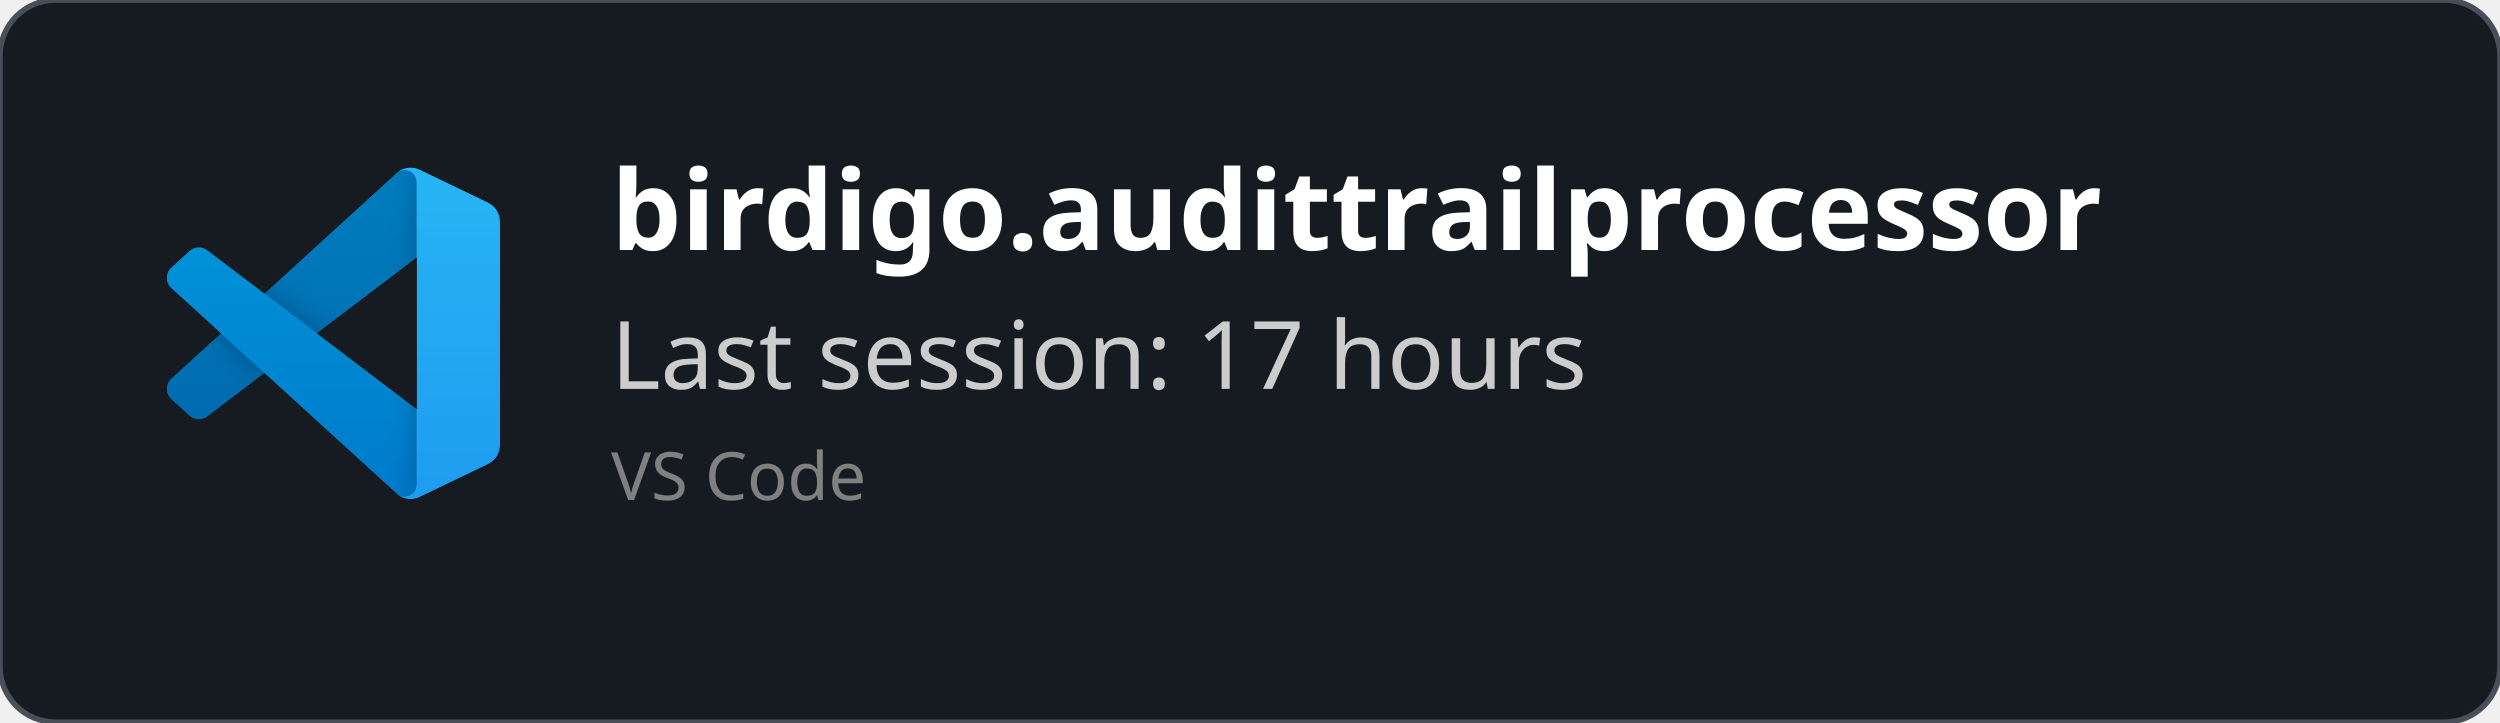
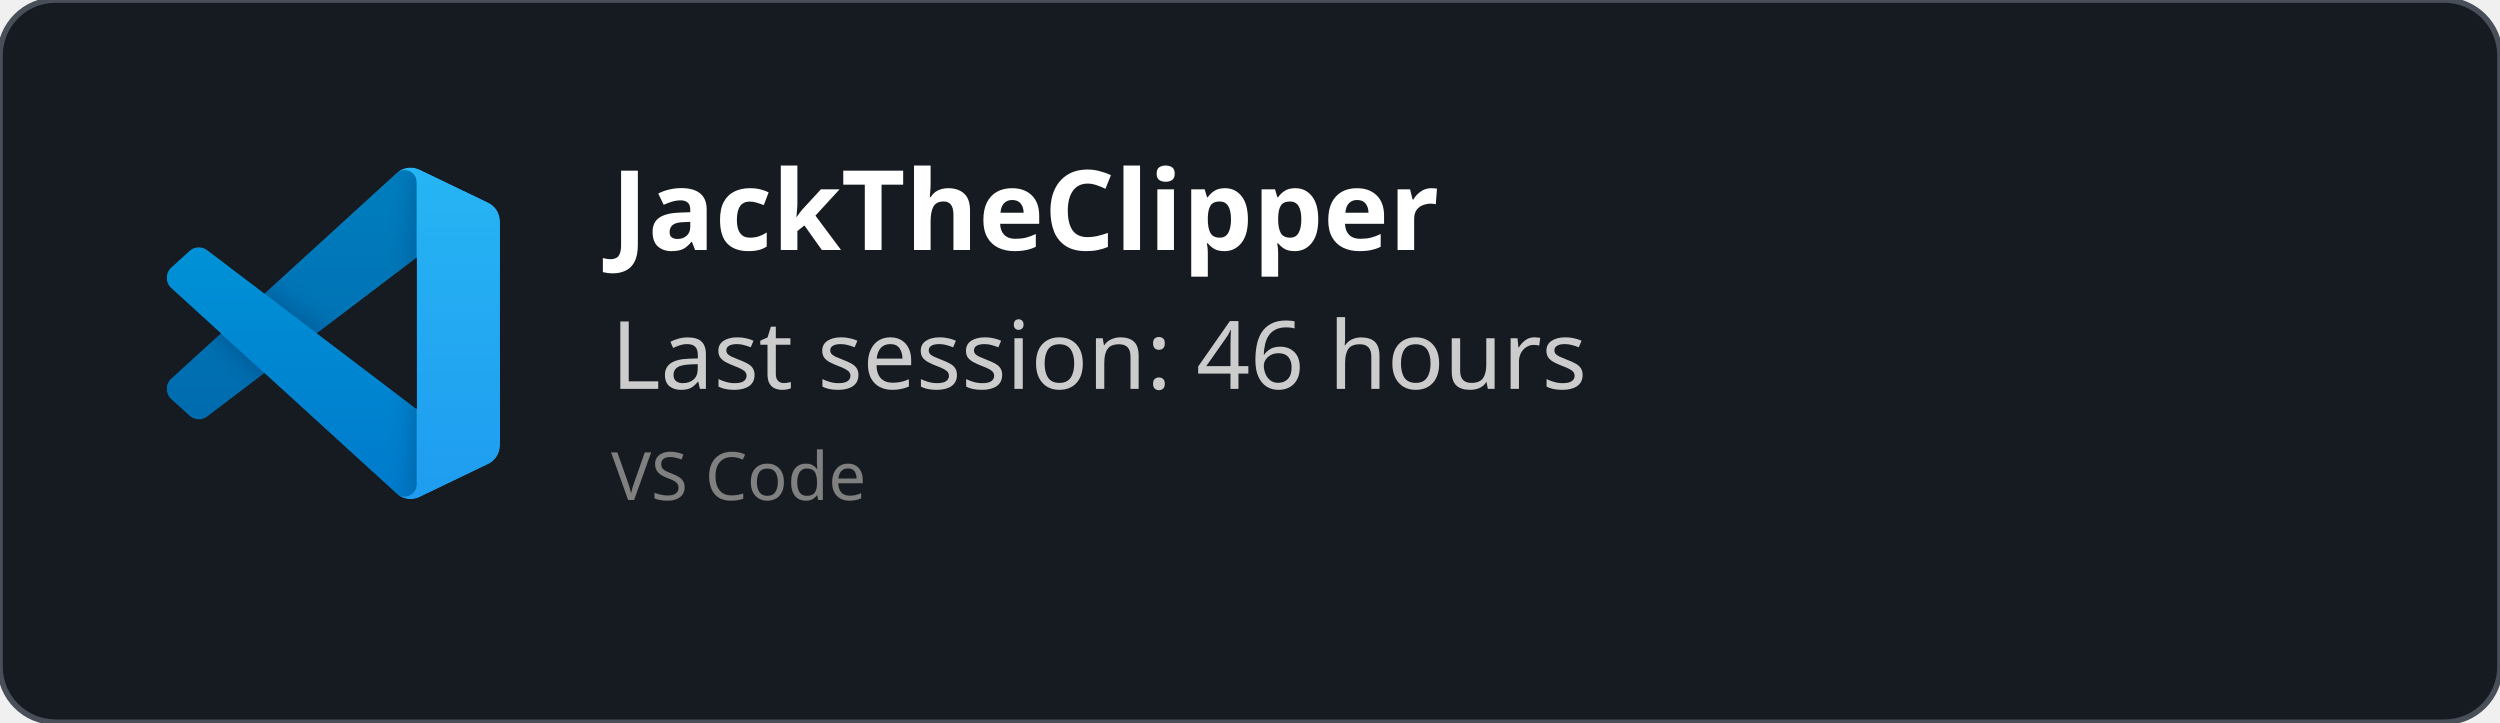
<svg xmlns="http://www.w3.org/2000/svg" width="450" height="130" viewBox="0 0 450 130" fill="none" role="img">
  <style>
    *{
        font-family: 'Segoe UI', Ubuntu, monospace
    }
    </style>
  <defs>
    <clipPath id="horizontalClip" x="20" y="20" width="500" height="200">
      <rect x="90" y="20" width="300" height="50" />
    </clipPath>
  </defs>
  <rect width="450" height="130" fill="rgba(22,27,34)" stroke="#484f58" stroke-width="1" fill-opacity="1" stroke-opacity="1" x="0" y="0" rx="10px" ry="10px">
    </rect>
  <svg width="60" height="60" x="30" y="30" viewBox="0 0 100 100" fill="none" id="vscode">
    <mask id="mask0" mask-type="alpha" maskUnits="userSpaceOnUse" x="0" y="0" width="100" height="100">
      <path fill-rule="evenodd" clip-rule="evenodd" d="M70.912 99.317C72.487 99.931 74.283 99.891 75.873 99.126L96.461 89.22C98.624 88.179 100 85.989 100 83.587V16.413C100 14.011 98.624 11.822 96.461 10.781L75.873 0.874C73.786 -0.13 71.345 0.116 69.513 1.447C69.252 1.637 69.003 1.849 68.769 2.083L29.355 38.041L12.187 25.01C10.589 23.797 8.354 23.896 6.869 25.246L1.363 30.255C-0.453 31.906 -0.455 34.763 1.359 36.417L16.247 50L1.359 63.583C-0.455 65.237 -0.453 68.094 1.363 69.745L6.869 74.754C8.354 76.104 10.589 76.204 12.187 74.99L29.355 61.959L68.769 97.917C69.392 98.541 70.125 99.01 70.912 99.317ZM75.015 27.299L45.109 50L75.015 72.701V27.299Z" fill="white" />
    </mask>
    <g mask="url(#mask0)">
      <path d="M96.461 10.796L75.857 0.876C73.472 -0.273 70.622 0.212 68.75 2.083L1.299 63.583C-0.516 65.237 -0.514 68.094 1.303 69.745L6.813 74.754C8.298 76.104 10.535 76.204 12.134 74.99L93.361 13.37C96.086 11.303 100 13.246 100 16.667V16.427C100 14.027 98.625 11.838 96.461 10.796Z" fill="#0065A9" />
      <g filter="url(#filter0_d)">
        <path d="M96.461 89.204L75.857 99.124C73.472 100.273 70.622 99.788 68.75 97.917L1.299 36.417C-0.516 34.763 -0.514 31.906 1.303 30.255L6.813 25.246C8.298 23.896 10.535 23.796 12.134 25.009L93.361 86.63C96.086 88.697 100 86.754 100 83.333V83.573C100 85.974 98.625 88.162 96.461 89.204Z" fill="#007ACC" />
      </g>
      <g filter="url(#filter1_d)">
        <path d="M75.858 99.126C73.472 100.274 70.622 99.788 68.75 97.917C71.056 100.223 75 98.59 75 95.328V4.672C75 1.41 71.056 -0.223 68.75 2.083C70.622 0.211 73.472 -0.274 75.858 0.874L96.459 10.781C98.623 11.822 100 14.011 100 16.413V83.587C100 85.989 98.623 88.179 96.459 89.22L75.858 99.126Z" fill="#1F9CF0" />
      </g>
      <g style="mix-blend-mode:overlay" opacity="0.25">
        <path fill-rule="evenodd" clip-rule="evenodd" d="M70.851 99.317C72.426 99.931 74.222 99.891 75.812 99.126L96.4 89.22C98.563 88.179 99.939 85.989 99.939 83.587V16.413C99.939 14.011 98.564 11.822 96.4 10.781L75.812 0.874C73.725 -0.13 71.284 0.116 69.453 1.447C69.191 1.637 68.942 1.849 68.708 2.083L29.294 38.041L12.126 25.01C10.528 23.796 8.293 23.896 6.809 25.246L1.302 30.255C-0.513 31.906 -0.515 34.763 1.298 36.417L16.186 50L1.298 63.583C-0.515 65.237 -0.513 68.094 1.302 69.745L6.809 74.754C8.293 76.104 10.528 76.204 12.126 74.99L29.294 61.959L68.708 97.917C69.332 98.54 70.064 99.01 70.851 99.317ZM74.954 27.299L45.048 50L74.954 72.701V27.299Z" fill="url(#paint0_linear)" />
      </g>
    </g>
    <defs>
      <filter id="filter0_d" x="-8.394" y="15.829" width="116.727" height="92.246" filterUnits="userSpaceOnUse" color-interpolation-filters="sRGB">
        <feFlood flood-opacity="0" result="BackgroundImageFix" />
        <feColorMatrix in="SourceAlpha" type="matrix" values="0 0 0 0 0 0 0 0 0 0 0 0 0 0 0 0 0 0 127 0" />
        <feOffset />
        <feGaussianBlur stdDeviation="4.167" />
        <feColorMatrix type="matrix" values="0 0 0 0 0 0 0 0 0 0 0 0 0 0 0 0 0 0 0.25 0" />
        <feBlend mode="overlay" in2="BackgroundImageFix" result="effect1_dropShadow" />
        <feBlend mode="normal" in="SourceGraphic" in2="effect1_dropShadow" result="shape" />
      </filter>
      <filter id="filter1_d" x="60.417" y="-8.076" width="47.917" height="116.151" filterUnits="userSpaceOnUse" color-interpolation-filters="sRGB">
        <feFlood flood-opacity="0" result="BackgroundImageFix" />
        <feColorMatrix in="SourceAlpha" type="matrix" values="0 0 0 0 0 0 0 0 0 0 0 0 0 0 0 0 0 0 127 0" />
        <feOffset />
        <feGaussianBlur stdDeviation="4.167" />
        <feColorMatrix type="matrix" values="0 0 0 0 0 0 0 0 0 0 0 0 0 0 0 0 0 0 0.25 0" />
        <feBlend mode="overlay" in2="BackgroundImageFix" result="effect1_dropShadow" />
        <feBlend mode="normal" in="SourceGraphic" in2="effect1_dropShadow" result="shape" />
      </filter>
      <linearGradient id="paint0_linear" x1="49.939" y1="0.258" x2="49.939" y2="99.742" gradientUnits="userSpaceOnUse">
        <stop stop-color="white" />
        <stop offset="1" stop-color="white" stop-opacity="0" />
      </linearGradient>
    </defs>
  </svg>
  <text x="110" y="45" font-size="20" clip-path="url(#horizontalClip)" font-weight="bold" font-family="Ubuntu" fill="white">
-     birdigo.audittrailprocessor
+     JackTheClipper
    </text>
  <text x="110" y="70" font-size="17px" font-family="Ubuntu" fill="#ccc">
-     Last session: 17 hours
+     Last session: 46 hours
    </text>
  <text x="110" y="90" font-size="12px" font-family="Ubuntu" fill="grey">
    VS Code
    </text>
</svg>
